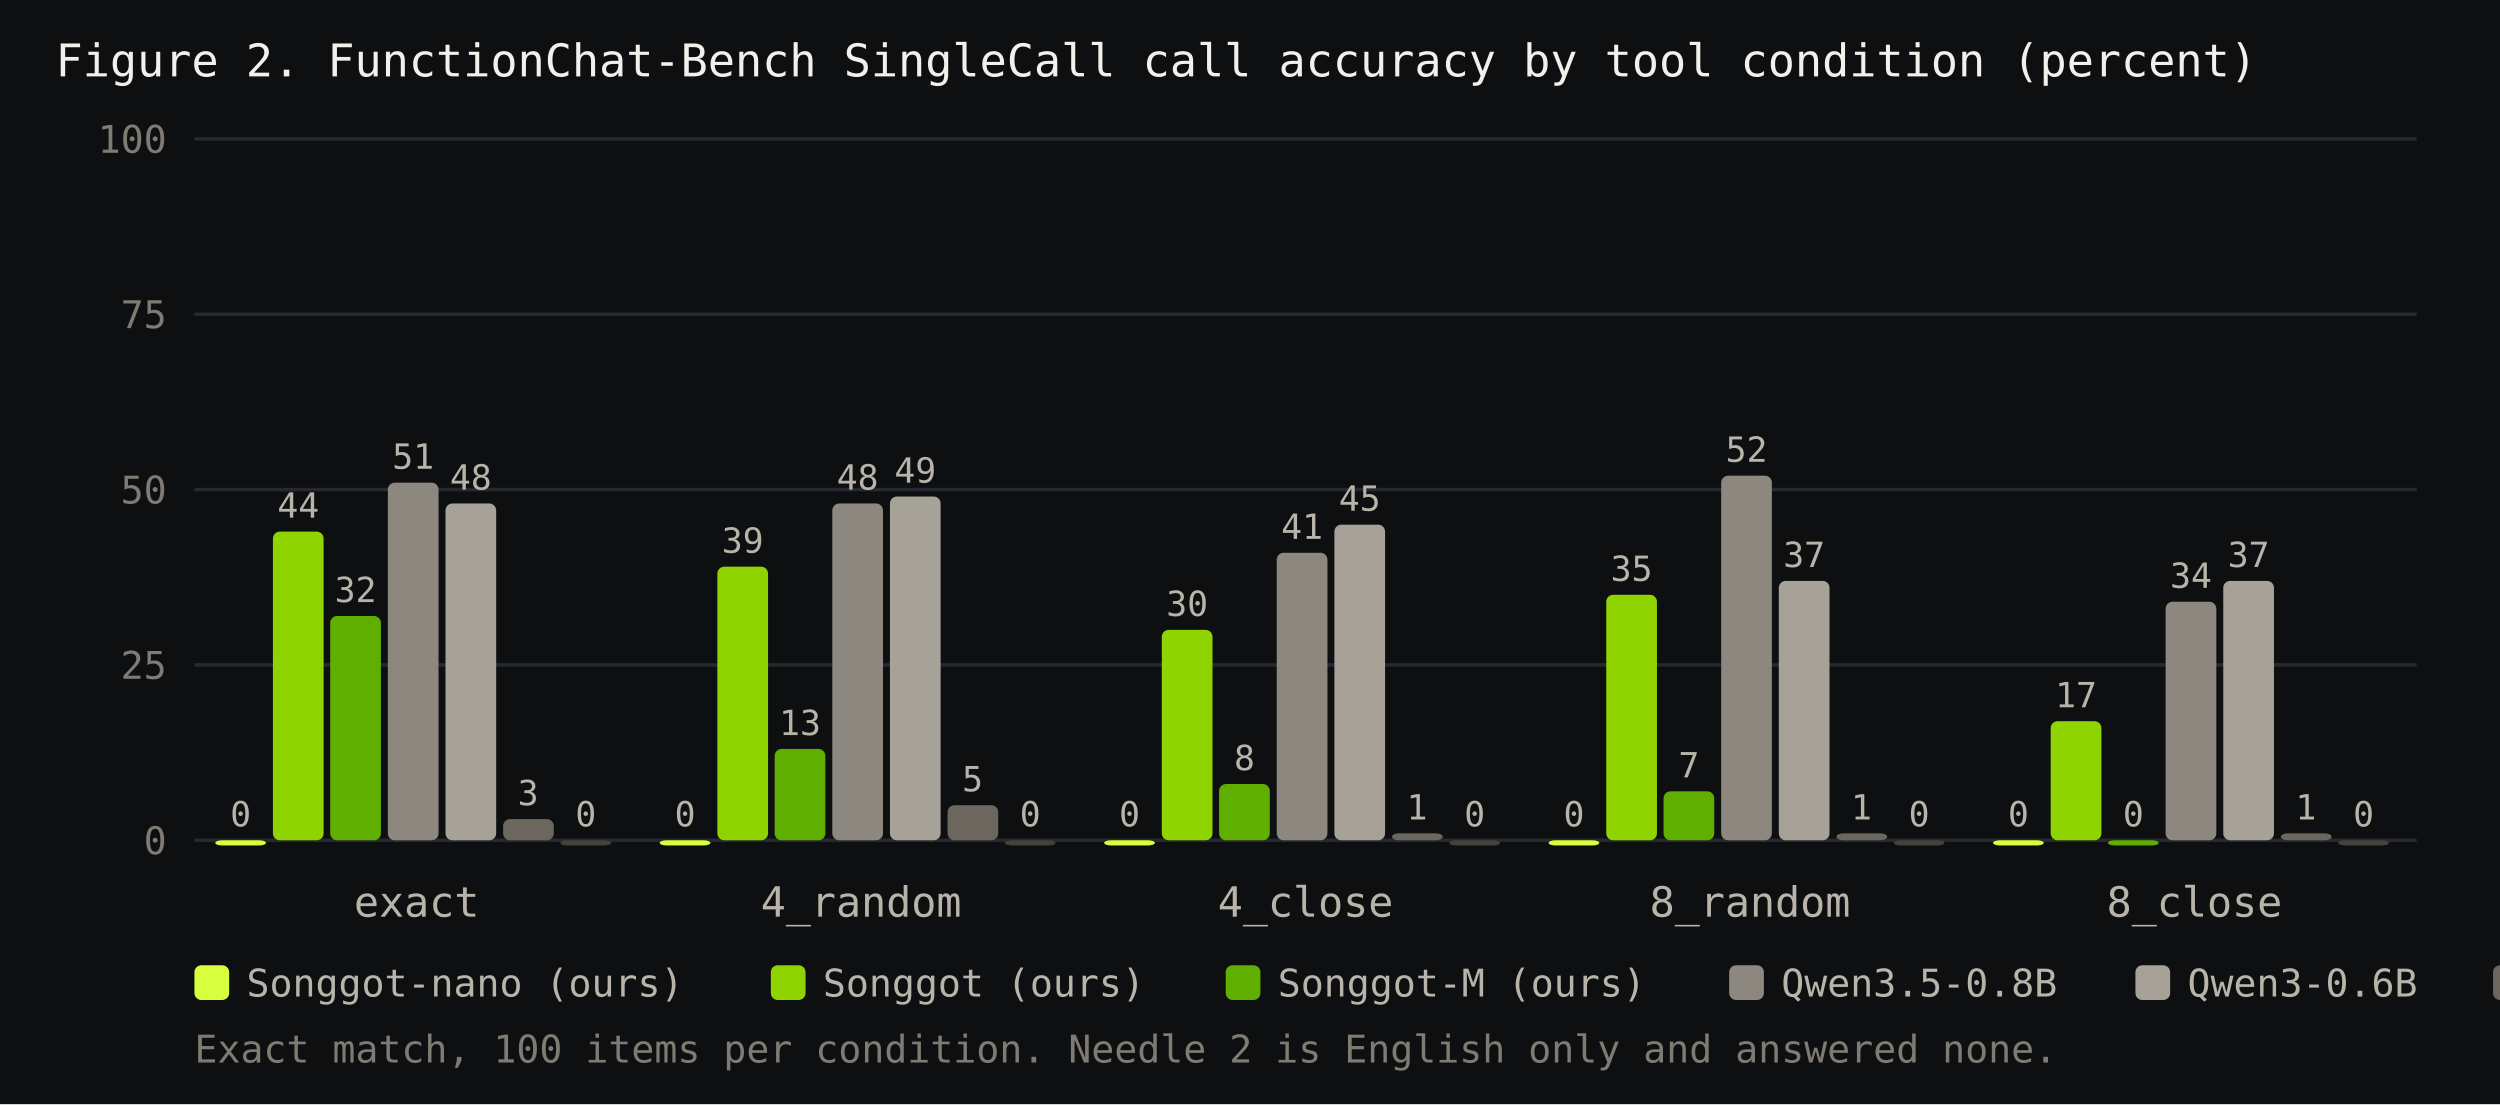
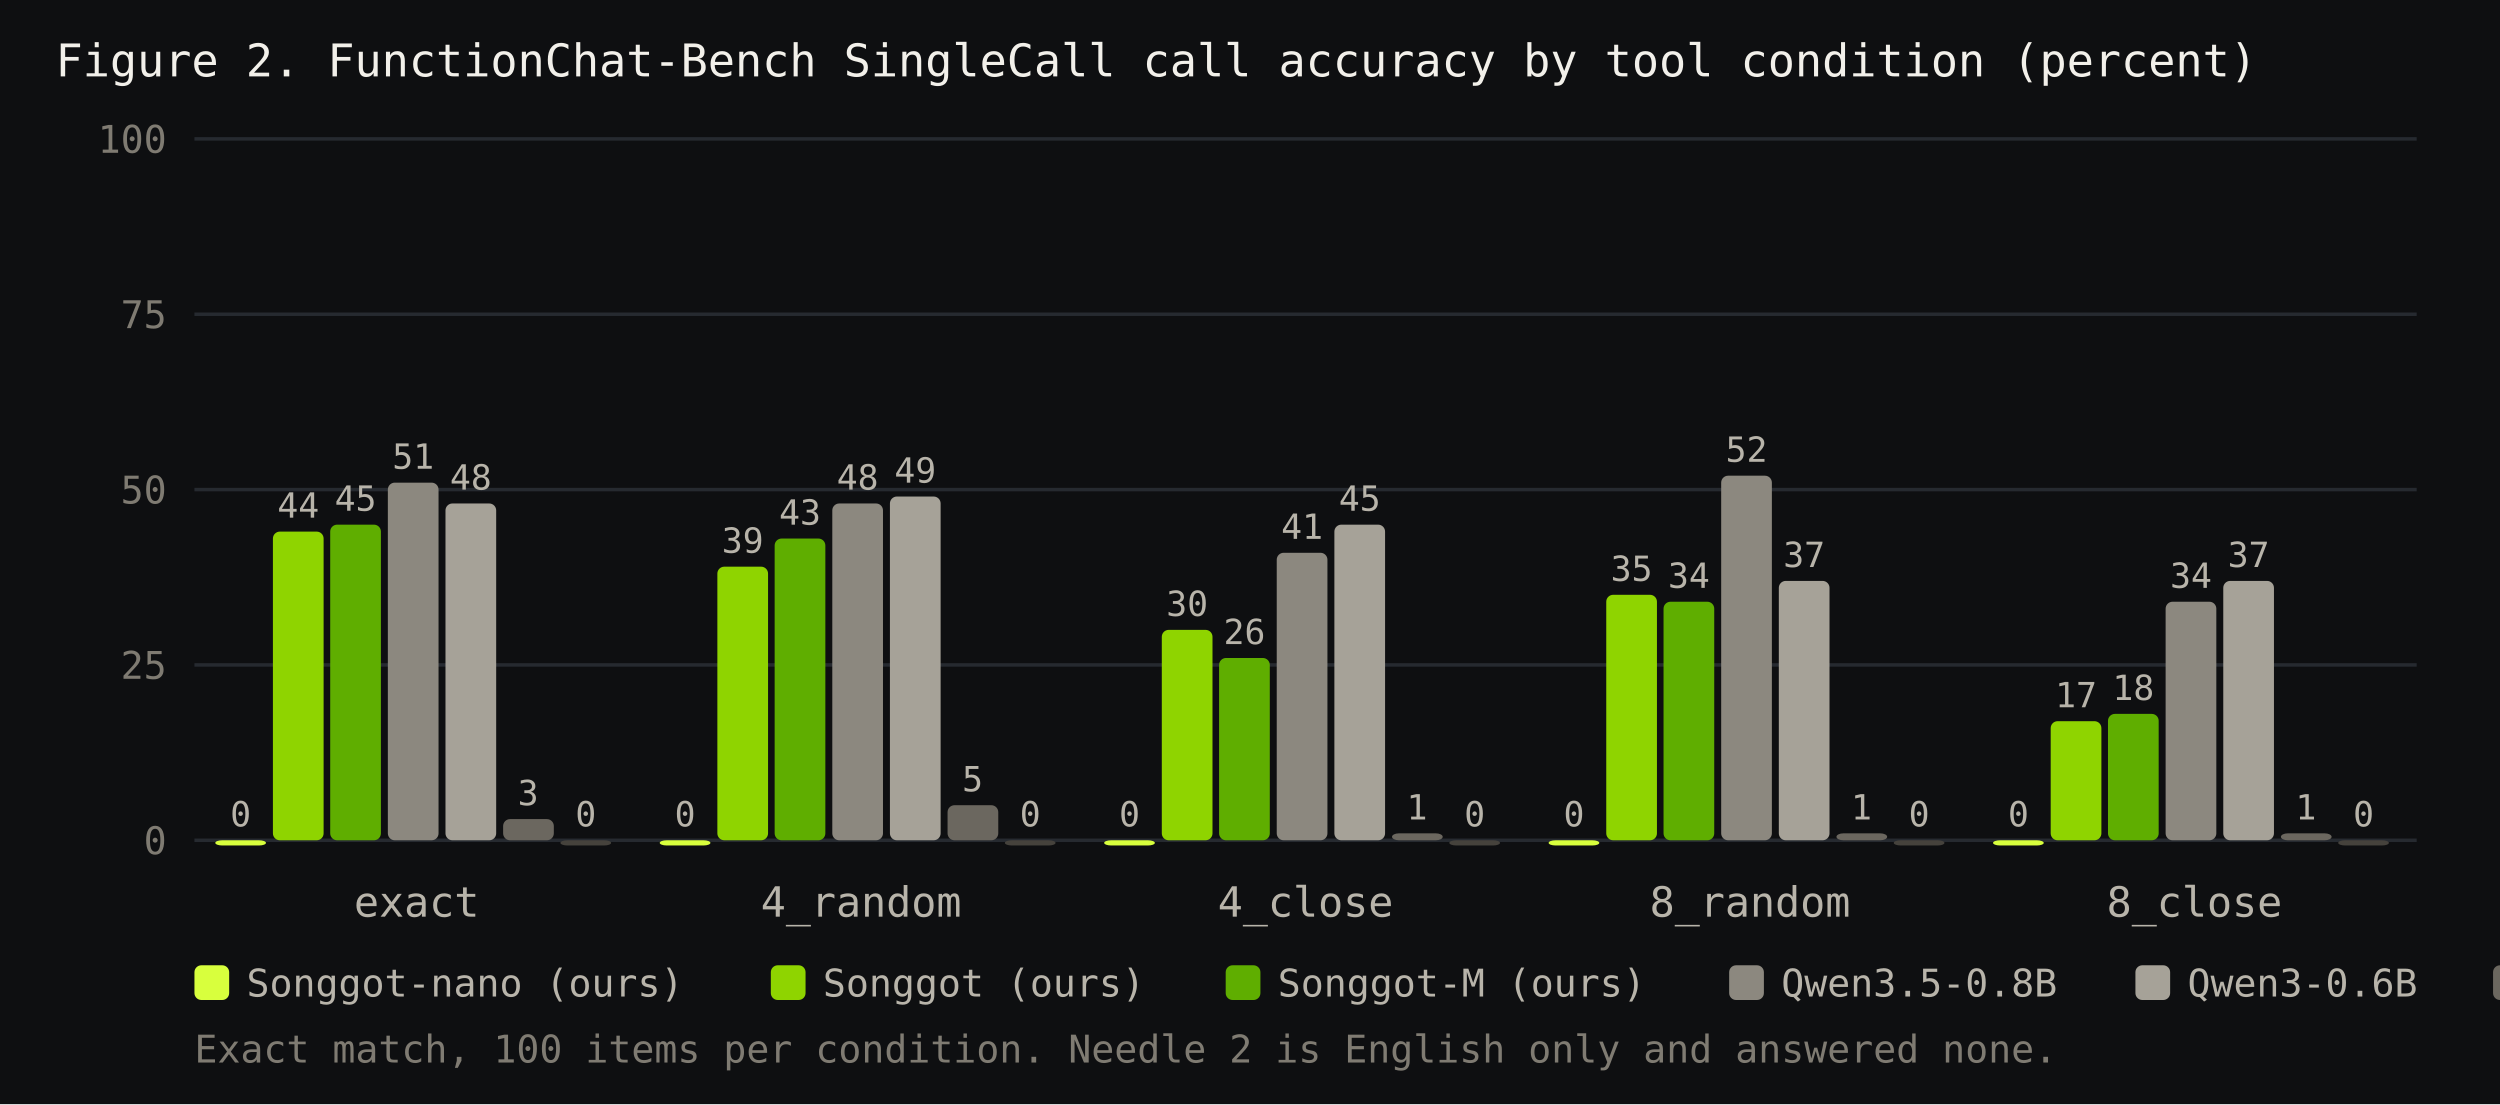
<svg xmlns="http://www.w3.org/2000/svg" viewBox="0 0 720 318" width="100%" role="img" aria-label="Figure 2. FunctionChat-Bench SingleCall call accuracy by tool condition (percent)" font-family="IBM Plex Mono, Menlo, monospace" font-size="12">
  <rect width="720" height="318" fill="#0e0f11" />
  <text x="16" y="22" fill="#f2f0ea" font-size="13" font-weight="500">Figure 2. FunctionChat-Bench SingleCall call accuracy by tool condition (percent)</text>
  <line x1="56" x2="696" y1="242.0" y2="242.0" stroke="#262a30" />
  <text x="48" y="246.0" fill="#7f7b72" text-anchor="end" font-size="11">0</text>
  <line x1="56" x2="696" y1="191.5" y2="191.5" stroke="#262a30" />
  <text x="48" y="195.5" fill="#7f7b72" text-anchor="end" font-size="11">25</text>
  <line x1="56" x2="696" y1="141.0" y2="141.0" stroke="#262a30" />
  <text x="48" y="145.0" fill="#7f7b72" text-anchor="end" font-size="11">50</text>
  <line x1="56" x2="696" y1="90.5" y2="90.5" stroke="#262a30" />
  <text x="48" y="94.5" fill="#7f7b72" text-anchor="end" font-size="11">75</text>
  <line x1="56" x2="696" y1="40.0" y2="40.0" stroke="#262a30" />
  <text x="48" y="44.0" fill="#7f7b72" text-anchor="end" font-size="11">100</text>
  <rect x="62.0" y="242.0" width="14.6" height="1.5" rx="2" fill="#d8ff3d" />
  <text x="69.3" y="238.0" fill="#b8b4aa" text-anchor="middle" font-size="10">0</text>
  <rect x="78.6" y="153.1" width="14.6" height="88.9" rx="2" fill="#8fd400" />
  <text x="85.9" y="149.1" fill="#b8b4aa" text-anchor="middle" font-size="10">44</text>
-   <rect x="95.1" y="177.4" width="14.6" height="64.6" rx="2" fill="#5fae00" />
-   <text x="102.4" y="173.4" fill="#b8b4aa" text-anchor="middle" font-size="10">32</text>
+   <rect x="95.1" y="151.1" width="14.6" height="90.9" rx="2" fill="#5fae00" />
+   <text x="102.4" y="147.1" fill="#b8b4aa" text-anchor="middle" font-size="10">45</text>
  <rect x="111.7" y="139.0" width="14.6" height="103.0" rx="2" fill="#8c887f" />
  <text x="119.0" y="135.0" fill="#b8b4aa" text-anchor="middle" font-size="10">51</text>
  <rect x="128.3" y="145.0" width="14.6" height="97.0" rx="2" fill="#a6a298" />
  <text x="135.6" y="141.0" fill="#b8b4aa" text-anchor="middle" font-size="10">48</text>
  <rect x="144.9" y="235.9" width="14.6" height="6.1" rx="2" fill="#6b675f" />
  <text x="152.1" y="231.9" fill="#b8b4aa" text-anchor="middle" font-size="10">3</text>
  <rect x="161.4" y="242.0" width="14.6" height="1.5" rx="2" fill="#45423c" />
  <text x="168.7" y="238.0" fill="#b8b4aa" text-anchor="middle" font-size="10">0</text>
  <text x="120.0" y="264" fill="#b8b4aa" text-anchor="middle">exact</text>
  <rect x="190.0" y="242.0" width="14.6" height="1.5" rx="2" fill="#d8ff3d" />
  <text x="197.3" y="238.0" fill="#b8b4aa" text-anchor="middle" font-size="10">0</text>
  <rect x="206.6" y="163.2" width="14.6" height="78.8" rx="2" fill="#8fd400" />
  <text x="213.9" y="159.2" fill="#b8b4aa" text-anchor="middle" font-size="10">39</text>
-   <rect x="223.1" y="215.7" width="14.6" height="26.3" rx="2" fill="#5fae00" />
-   <text x="230.4" y="211.7" fill="#b8b4aa" text-anchor="middle" font-size="10">13</text>
+   <rect x="223.1" y="155.1" width="14.6" height="86.9" rx="2" fill="#5fae00" />
+   <text x="230.4" y="151.1" fill="#b8b4aa" text-anchor="middle" font-size="10">43</text>
  <rect x="239.7" y="145.0" width="14.6" height="97.0" rx="2" fill="#8c887f" />
  <text x="247.0" y="141.0" fill="#b8b4aa" text-anchor="middle" font-size="10">48</text>
  <rect x="256.3" y="143.0" width="14.6" height="99.0" rx="2" fill="#a6a298" />
  <text x="263.6" y="139.0" fill="#b8b4aa" text-anchor="middle" font-size="10">49</text>
  <rect x="272.9" y="231.9" width="14.6" height="10.1" rx="2" fill="#6b675f" />
  <text x="280.1" y="227.9" fill="#b8b4aa" text-anchor="middle" font-size="10">5</text>
  <rect x="289.4" y="242.0" width="14.6" height="1.5" rx="2" fill="#45423c" />
  <text x="296.7" y="238.0" fill="#b8b4aa" text-anchor="middle" font-size="10">0</text>
  <text x="248.0" y="264" fill="#b8b4aa" text-anchor="middle">4_random</text>
  <rect x="318.0" y="242.0" width="14.6" height="1.5" rx="2" fill="#d8ff3d" />
  <text x="325.3" y="238.0" fill="#b8b4aa" text-anchor="middle" font-size="10">0</text>
  <rect x="334.6" y="181.4" width="14.6" height="60.6" rx="2" fill="#8fd400" />
  <text x="341.9" y="177.4" fill="#b8b4aa" text-anchor="middle" font-size="10">30</text>
-   <rect x="351.1" y="225.8" width="14.6" height="16.2" rx="2" fill="#5fae00" />
-   <text x="358.4" y="221.8" fill="#b8b4aa" text-anchor="middle" font-size="10">8</text>
+   <rect x="351.1" y="189.5" width="14.6" height="52.5" rx="2" fill="#5fae00" />
+   <text x="358.4" y="185.5" fill="#b8b4aa" text-anchor="middle" font-size="10">26</text>
  <rect x="367.7" y="159.2" width="14.6" height="82.8" rx="2" fill="#8c887f" />
  <text x="375.0" y="155.2" fill="#b8b4aa" text-anchor="middle" font-size="10">41</text>
  <rect x="384.3" y="151.1" width="14.6" height="90.9" rx="2" fill="#a6a298" />
  <text x="391.6" y="147.1" fill="#b8b4aa" text-anchor="middle" font-size="10">45</text>
  <rect x="400.9" y="240.0" width="14.6" height="2.0" rx="2" fill="#6b675f" />
  <text x="408.1" y="236.0" fill="#b8b4aa" text-anchor="middle" font-size="10">1</text>
  <rect x="417.4" y="242.0" width="14.6" height="1.5" rx="2" fill="#45423c" />
  <text x="424.7" y="238.0" fill="#b8b4aa" text-anchor="middle" font-size="10">0</text>
  <text x="376.0" y="264" fill="#b8b4aa" text-anchor="middle">4_close</text>
  <rect x="446.0" y="242.0" width="14.6" height="1.5" rx="2" fill="#d8ff3d" />
  <text x="453.3" y="238.0" fill="#b8b4aa" text-anchor="middle" font-size="10">0</text>
  <rect x="462.6" y="171.3" width="14.6" height="70.7" rx="2" fill="#8fd400" />
  <text x="469.9" y="167.3" fill="#b8b4aa" text-anchor="middle" font-size="10">35</text>
-   <rect x="479.1" y="227.9" width="14.6" height="14.1" rx="2" fill="#5fae00" />
-   <text x="486.4" y="223.9" fill="#b8b4aa" text-anchor="middle" font-size="10">7</text>
+   <rect x="479.1" y="173.3" width="14.6" height="68.7" rx="2" fill="#5fae00" />
+   <text x="486.4" y="169.3" fill="#b8b4aa" text-anchor="middle" font-size="10">34</text>
  <rect x="495.7" y="137.0" width="14.6" height="105.0" rx="2" fill="#8c887f" />
  <text x="503.0" y="133.0" fill="#b8b4aa" text-anchor="middle" font-size="10">52</text>
  <rect x="512.3" y="167.3" width="14.6" height="74.7" rx="2" fill="#a6a298" />
  <text x="519.6" y="163.3" fill="#b8b4aa" text-anchor="middle" font-size="10">37</text>
  <rect x="528.9" y="240.0" width="14.6" height="2.0" rx="2" fill="#6b675f" />
  <text x="536.1" y="236.0" fill="#b8b4aa" text-anchor="middle" font-size="10">1</text>
  <rect x="545.4" y="242.0" width="14.6" height="1.5" rx="2" fill="#45423c" />
  <text x="552.7" y="238.0" fill="#b8b4aa" text-anchor="middle" font-size="10">0</text>
  <text x="504.0" y="264" fill="#b8b4aa" text-anchor="middle">8_random</text>
  <rect x="574.0" y="242.0" width="14.6" height="1.5" rx="2" fill="#d8ff3d" />
  <text x="581.3" y="238.0" fill="#b8b4aa" text-anchor="middle" font-size="10">0</text>
  <rect x="590.6" y="207.7" width="14.6" height="34.3" rx="2" fill="#8fd400" />
  <text x="597.9" y="203.7" fill="#b8b4aa" text-anchor="middle" font-size="10">17</text>
-   <rect x="607.1" y="242.0" width="14.6" height="1.5" rx="2" fill="#5fae00" />
-   <text x="614.4" y="238.0" fill="#b8b4aa" text-anchor="middle" font-size="10">0</text>
+   <rect x="607.1" y="205.6" width="14.6" height="36.4" rx="2" fill="#5fae00" />
+   <text x="614.4" y="201.6" fill="#b8b4aa" text-anchor="middle" font-size="10">18</text>
  <rect x="623.7" y="173.3" width="14.6" height="68.7" rx="2" fill="#8c887f" />
  <text x="631.0" y="169.3" fill="#b8b4aa" text-anchor="middle" font-size="10">34</text>
  <rect x="640.3" y="167.3" width="14.6" height="74.7" rx="2" fill="#a6a298" />
  <text x="647.6" y="163.3" fill="#b8b4aa" text-anchor="middle" font-size="10">37</text>
  <rect x="656.9" y="240.0" width="14.6" height="2.0" rx="2" fill="#6b675f" />
  <text x="664.1" y="236.0" fill="#b8b4aa" text-anchor="middle" font-size="10">1</text>
  <rect x="673.4" y="242.0" width="14.6" height="1.5" rx="2" fill="#45423c" />
  <text x="680.7" y="238.0" fill="#b8b4aa" text-anchor="middle" font-size="10">0</text>
  <text x="632.0" y="264" fill="#b8b4aa" text-anchor="middle">8_close</text>
  <rect x="56" y="278" width="10" height="10" rx="2" fill="#d8ff3d" />
  <text x="71" y="287" fill="#b8b4aa" font-size="11">Songgot-nano (ours)</text>
  <rect x="222" y="278" width="10" height="10" rx="2" fill="#8fd400" />
  <text x="237" y="287" fill="#b8b4aa" font-size="11">Songgot (ours)</text>
  <rect x="353" y="278" width="10" height="10" rx="2" fill="#5fae00" />
  <text x="368" y="287" fill="#b8b4aa" font-size="11">Songgot-M (ours)</text>
  <rect x="498" y="278" width="10" height="10" rx="2" fill="#8c887f" />
  <text x="513" y="287" fill="#b8b4aa" font-size="11">Qwen3.5-0.8B</text>
  <rect x="615" y="278" width="10" height="10" rx="2" fill="#a6a298" />
  <text x="630" y="287" fill="#b8b4aa" font-size="11">Qwen3-0.6B</text>
  <rect x="718" y="278" width="10" height="10" rx="2" fill="#6b675f" />
  <text x="733" y="287" fill="#b8b4aa" font-size="11">FunctionGemma-270M</text>
  <rect x="877" y="278" width="10" height="10" rx="2" fill="#45423c" />
  <text x="892" y="287" fill="#b8b4aa" font-size="11">Needle 2</text>
  <text x="56" y="306" fill="#7f7b72" font-size="11">Exact match, 100 items per condition. Needle 2 is English only and answered none.</text>
</svg>
